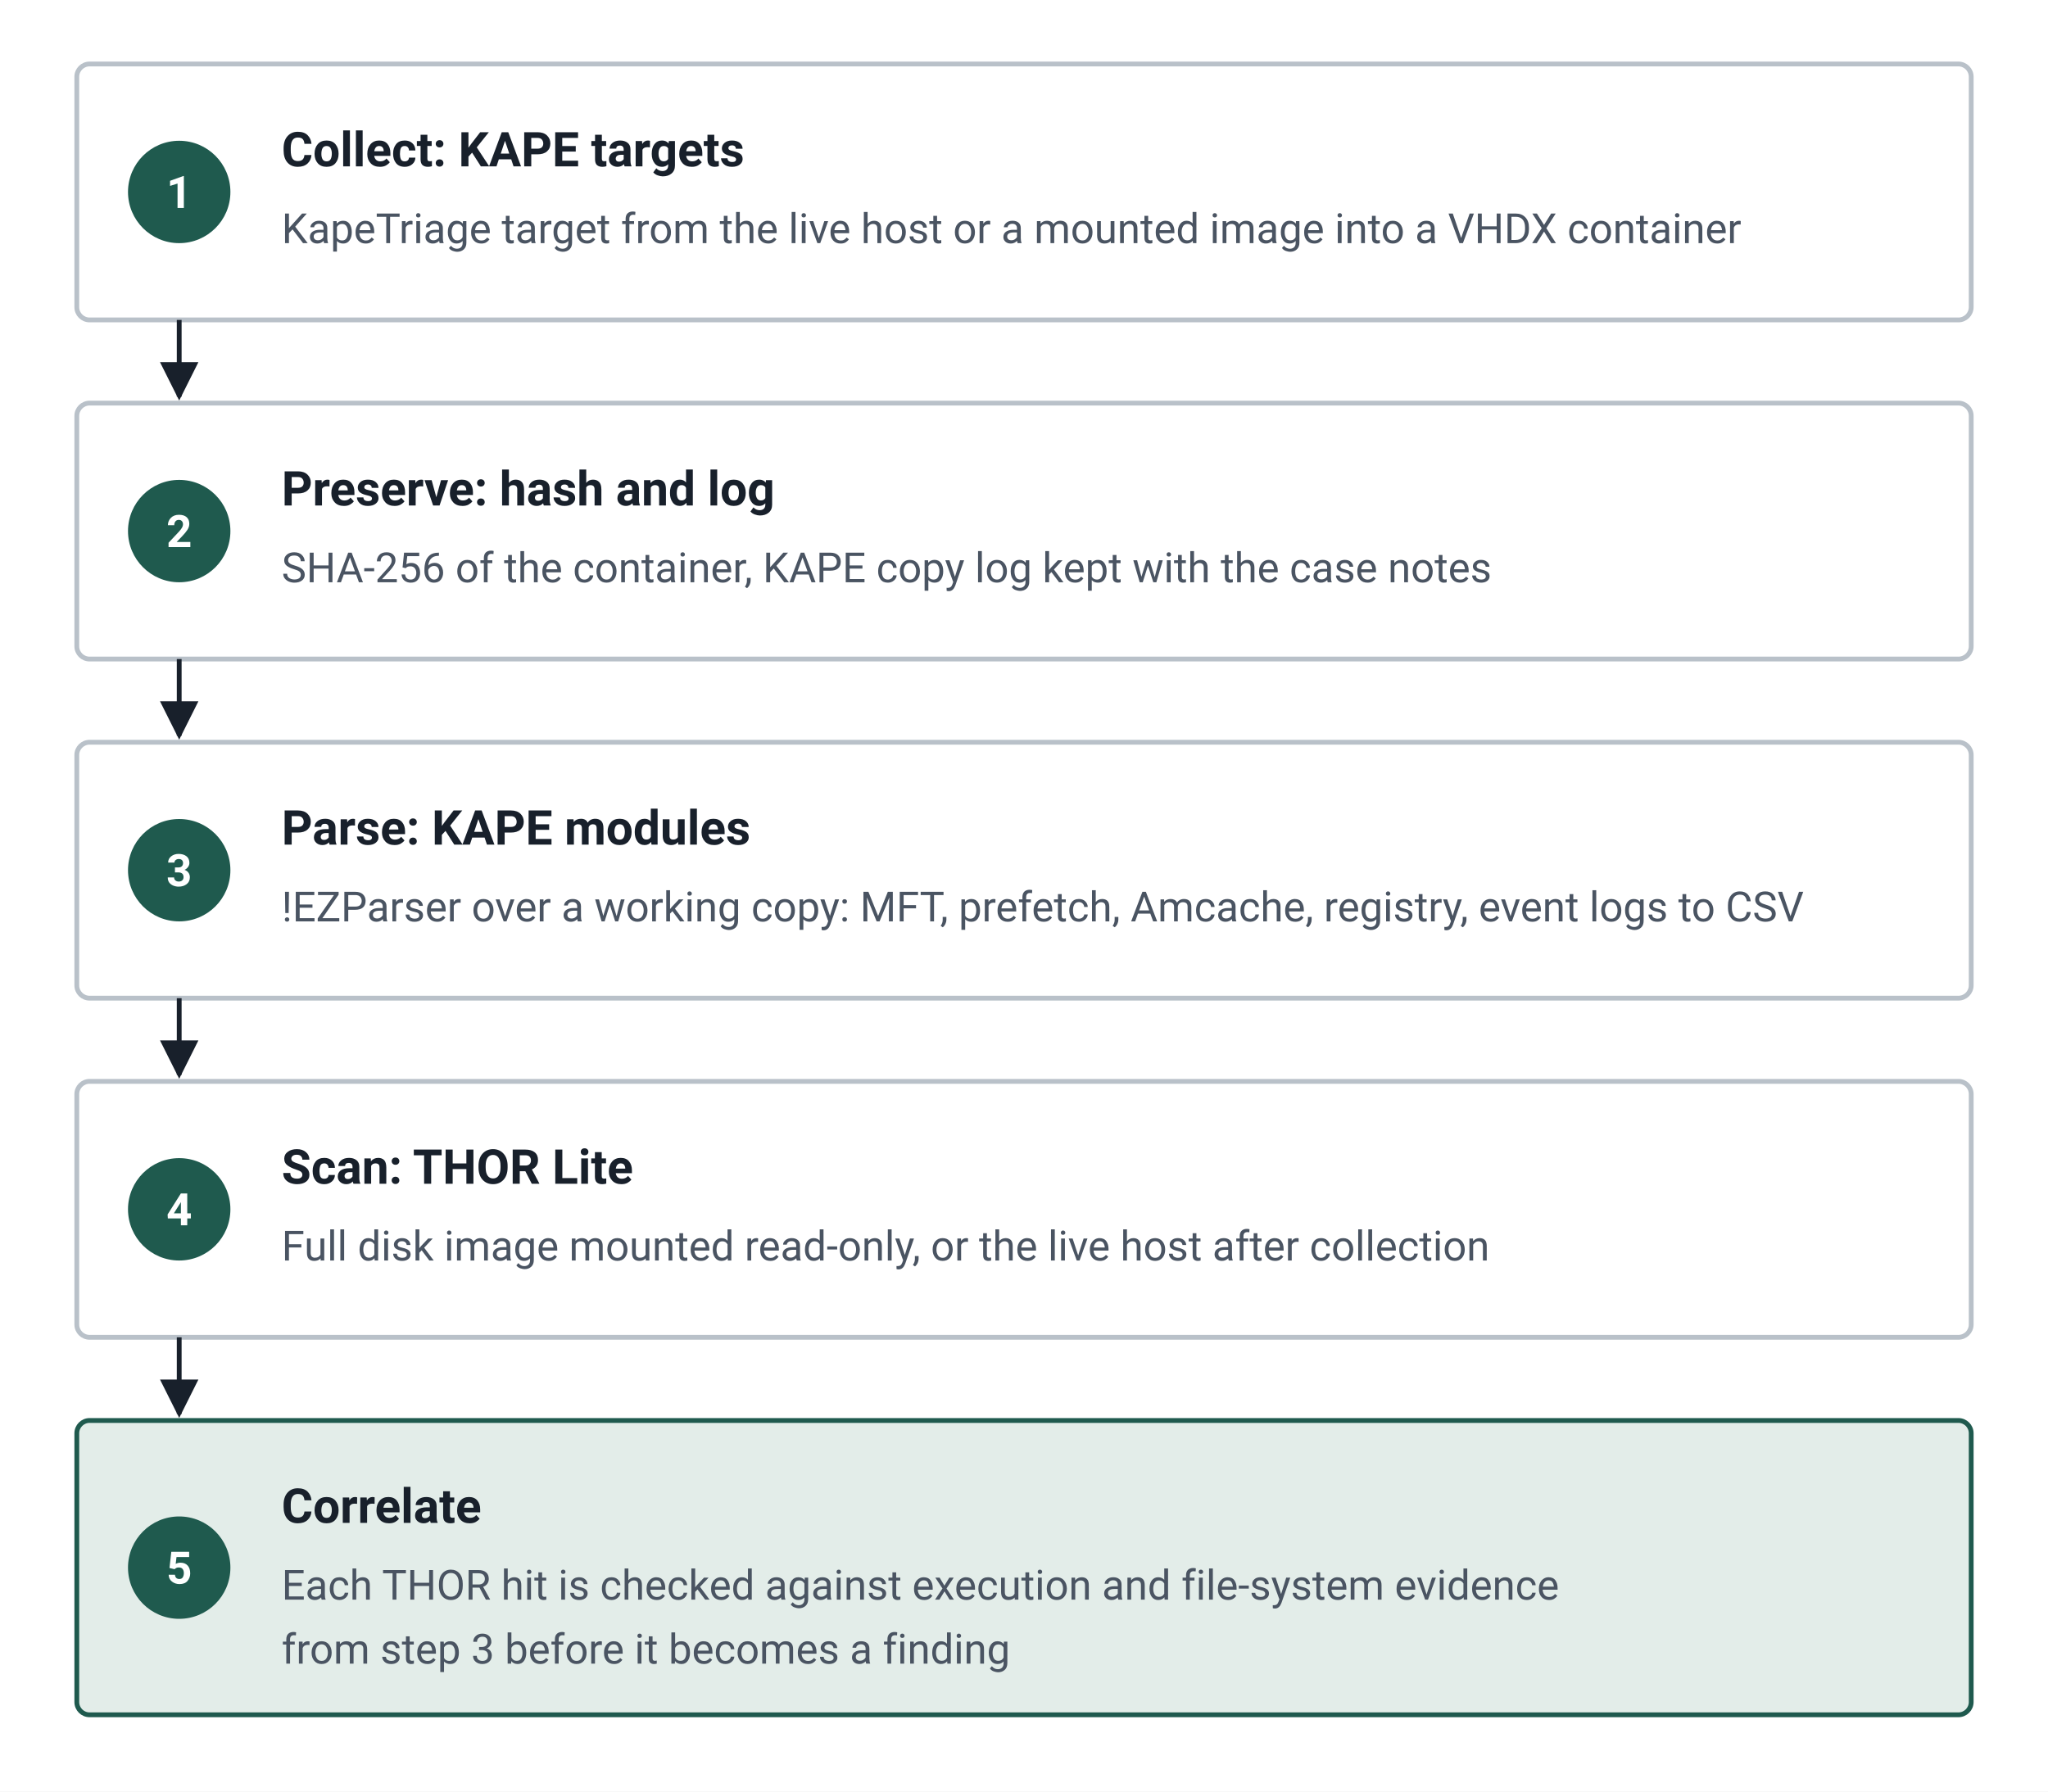
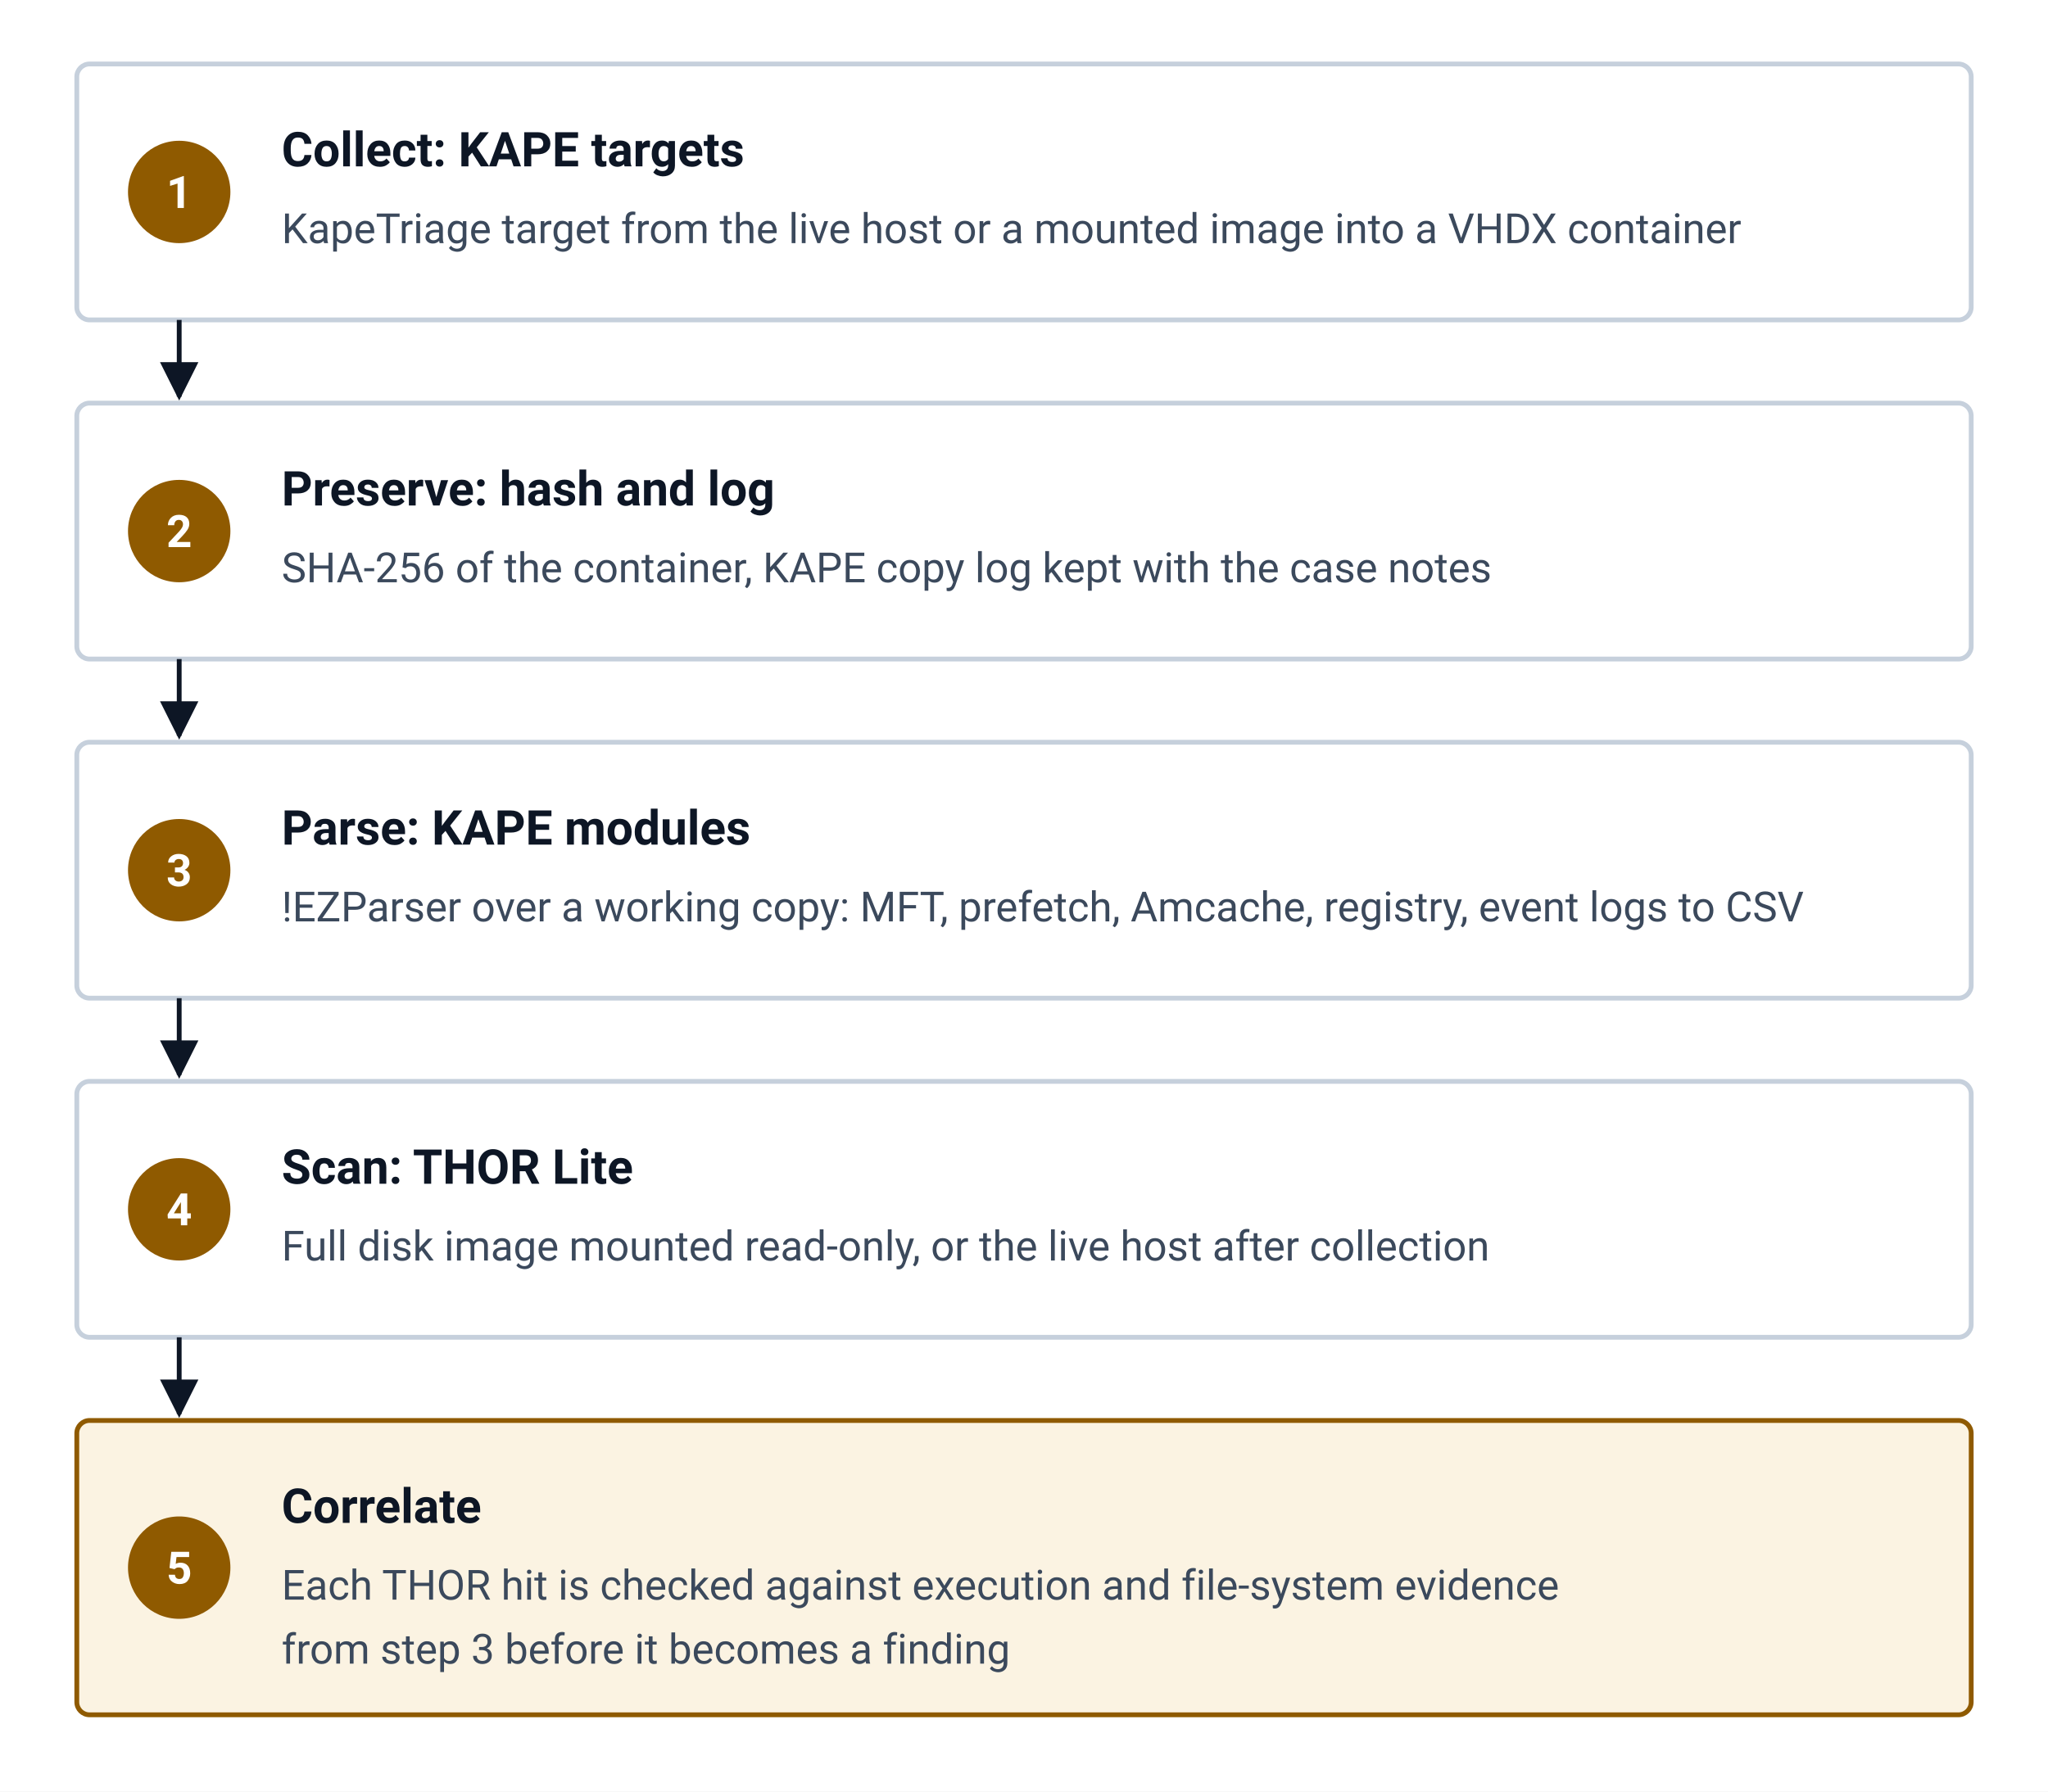
<svg xmlns="http://www.w3.org/2000/svg" viewBox="0 0 640 560" role="img" aria-labelledby="t d">
  <style>
-     text { font-family: system-ui, -apple-system, 'Segoe UI', Roboto, sans-serif; fill: #18202b; }
+     text { font-family: system-ui, -apple-system, 'Segoe UI', Roboto, sans-serif; fill: #0d1625; }
    .n { font-size: 14px; font-weight: 700; fill: #ffffff; }
    .h { font-size: 15px; font-weight: 700; }
-     .s { font-size: 13px; fill: #4a5462; }
-     .box { fill: #ffffff; stroke: #b9c1c9; stroke-width: 1.5; }
-     .key { fill: #e3ede9; stroke: #1f5a4e; stroke-width: 1.5; }
-     .dot { fill: #1f5a4e; }
-     .arrow { stroke: #18202b; stroke-width: 1.5; fill: none; marker-end: url(#a); }
-     .side { font-size: 12px; fill: #4a5462; font-style: italic; }
+     .s { font-size: 13px; fill: #3b495c; }
+     .box { fill: #ffffff; stroke: #c6d0dc; stroke-width: 1.5; }
+     .key { fill: #fbf3e2; stroke: #8f5a00; stroke-width: 1.5; }
+     .dot { fill: #8f5a00; }
+     .arrow { stroke: #0d1625; stroke-width: 1.5; fill: none; marker-end: url(#a); }
+     .side { font-size: 12px; fill: #3b495c; font-style: italic; }
  </style>
  <defs>
    <marker id="a" viewBox="0 0 10 10" refX="9" refY="5" markerWidth="8" markerHeight="8" orient="auto">
-       <path d="M0,0 L10,5 L0,10 z" fill="#18202b" />
+       <path d="M0,0 L10,5 L0,10 z" fill="#0d1625" />
    </marker>
  </defs>
  <rect width="640" height="560" fill="#ffffff" />
  <g>
    <rect class="box" x="24" y="20" width="592" height="80" rx="4" />
    <circle class="dot" cx="56" cy="60" r="16" />
    <text class="n" x="56" y="65" text-anchor="middle">1</text>
    <text class="h" x="88" y="52">Collect: KAPE targets</text>
    <text class="s" x="88" y="76">KapeTriage target from the live host or a mounted image into a VHDX container</text>
  </g>
  <path class="arrow" d="M56,100 L56,124" />
  <g>
    <rect class="box" x="24" y="126" width="592" height="80" rx="4" />
    <circle class="dot" cx="56" cy="166" r="16" />
    <text class="n" x="56" y="171" text-anchor="middle">2</text>
    <text class="h" x="88" y="158">Preserve: hash and log</text>
    <text class="s" x="88" y="182">SHA-256 of the container, KAPE copy log kept with the case notes</text>
  </g>
  <path class="arrow" d="M56,206 L56,230" />
  <g>
    <rect class="box" x="24" y="232" width="592" height="80" rx="4" />
    <circle class="dot" cx="56" cy="272" r="16" />
    <text class="n" x="56" y="277" text-anchor="middle">3</text>
    <text class="h" x="88" y="264">Parse: KAPE modules</text>
    <text class="s" x="88" y="288">!EZParser over a working copy: MFT, prefetch, Amcache, registry, event logs to CSV</text>
  </g>
  <path class="arrow" d="M56,312 L56,336" />
  <g>
    <rect class="box" x="24" y="338" width="592" height="80" rx="4" />
    <circle class="dot" cx="56" cy="378" r="16" />
    <text class="n" x="56" y="383" text-anchor="middle">4</text>
    <text class="h" x="88" y="370">Scan: THOR Lite</text>
    <text class="s" x="88" y="394">Full disk image mounted read-only, or the live host after collection</text>
  </g>
  <path class="arrow" d="M56,418 L56,442" />
  <g>
    <rect class="key" x="24" y="444" width="592" height="92" rx="4" />
    <circle class="dot" cx="56" cy="490" r="16" />
    <text class="n" x="56" y="495" text-anchor="middle">5</text>
    <text class="h" x="88" y="476">Correlate</text>
    <text class="s" x="88" y="500">Each THOR hit is checked against execution and file-system evidence</text>
    <text class="s" x="88" y="520">from step 3 before it becomes a finding</text>
  </g>
</svg>
